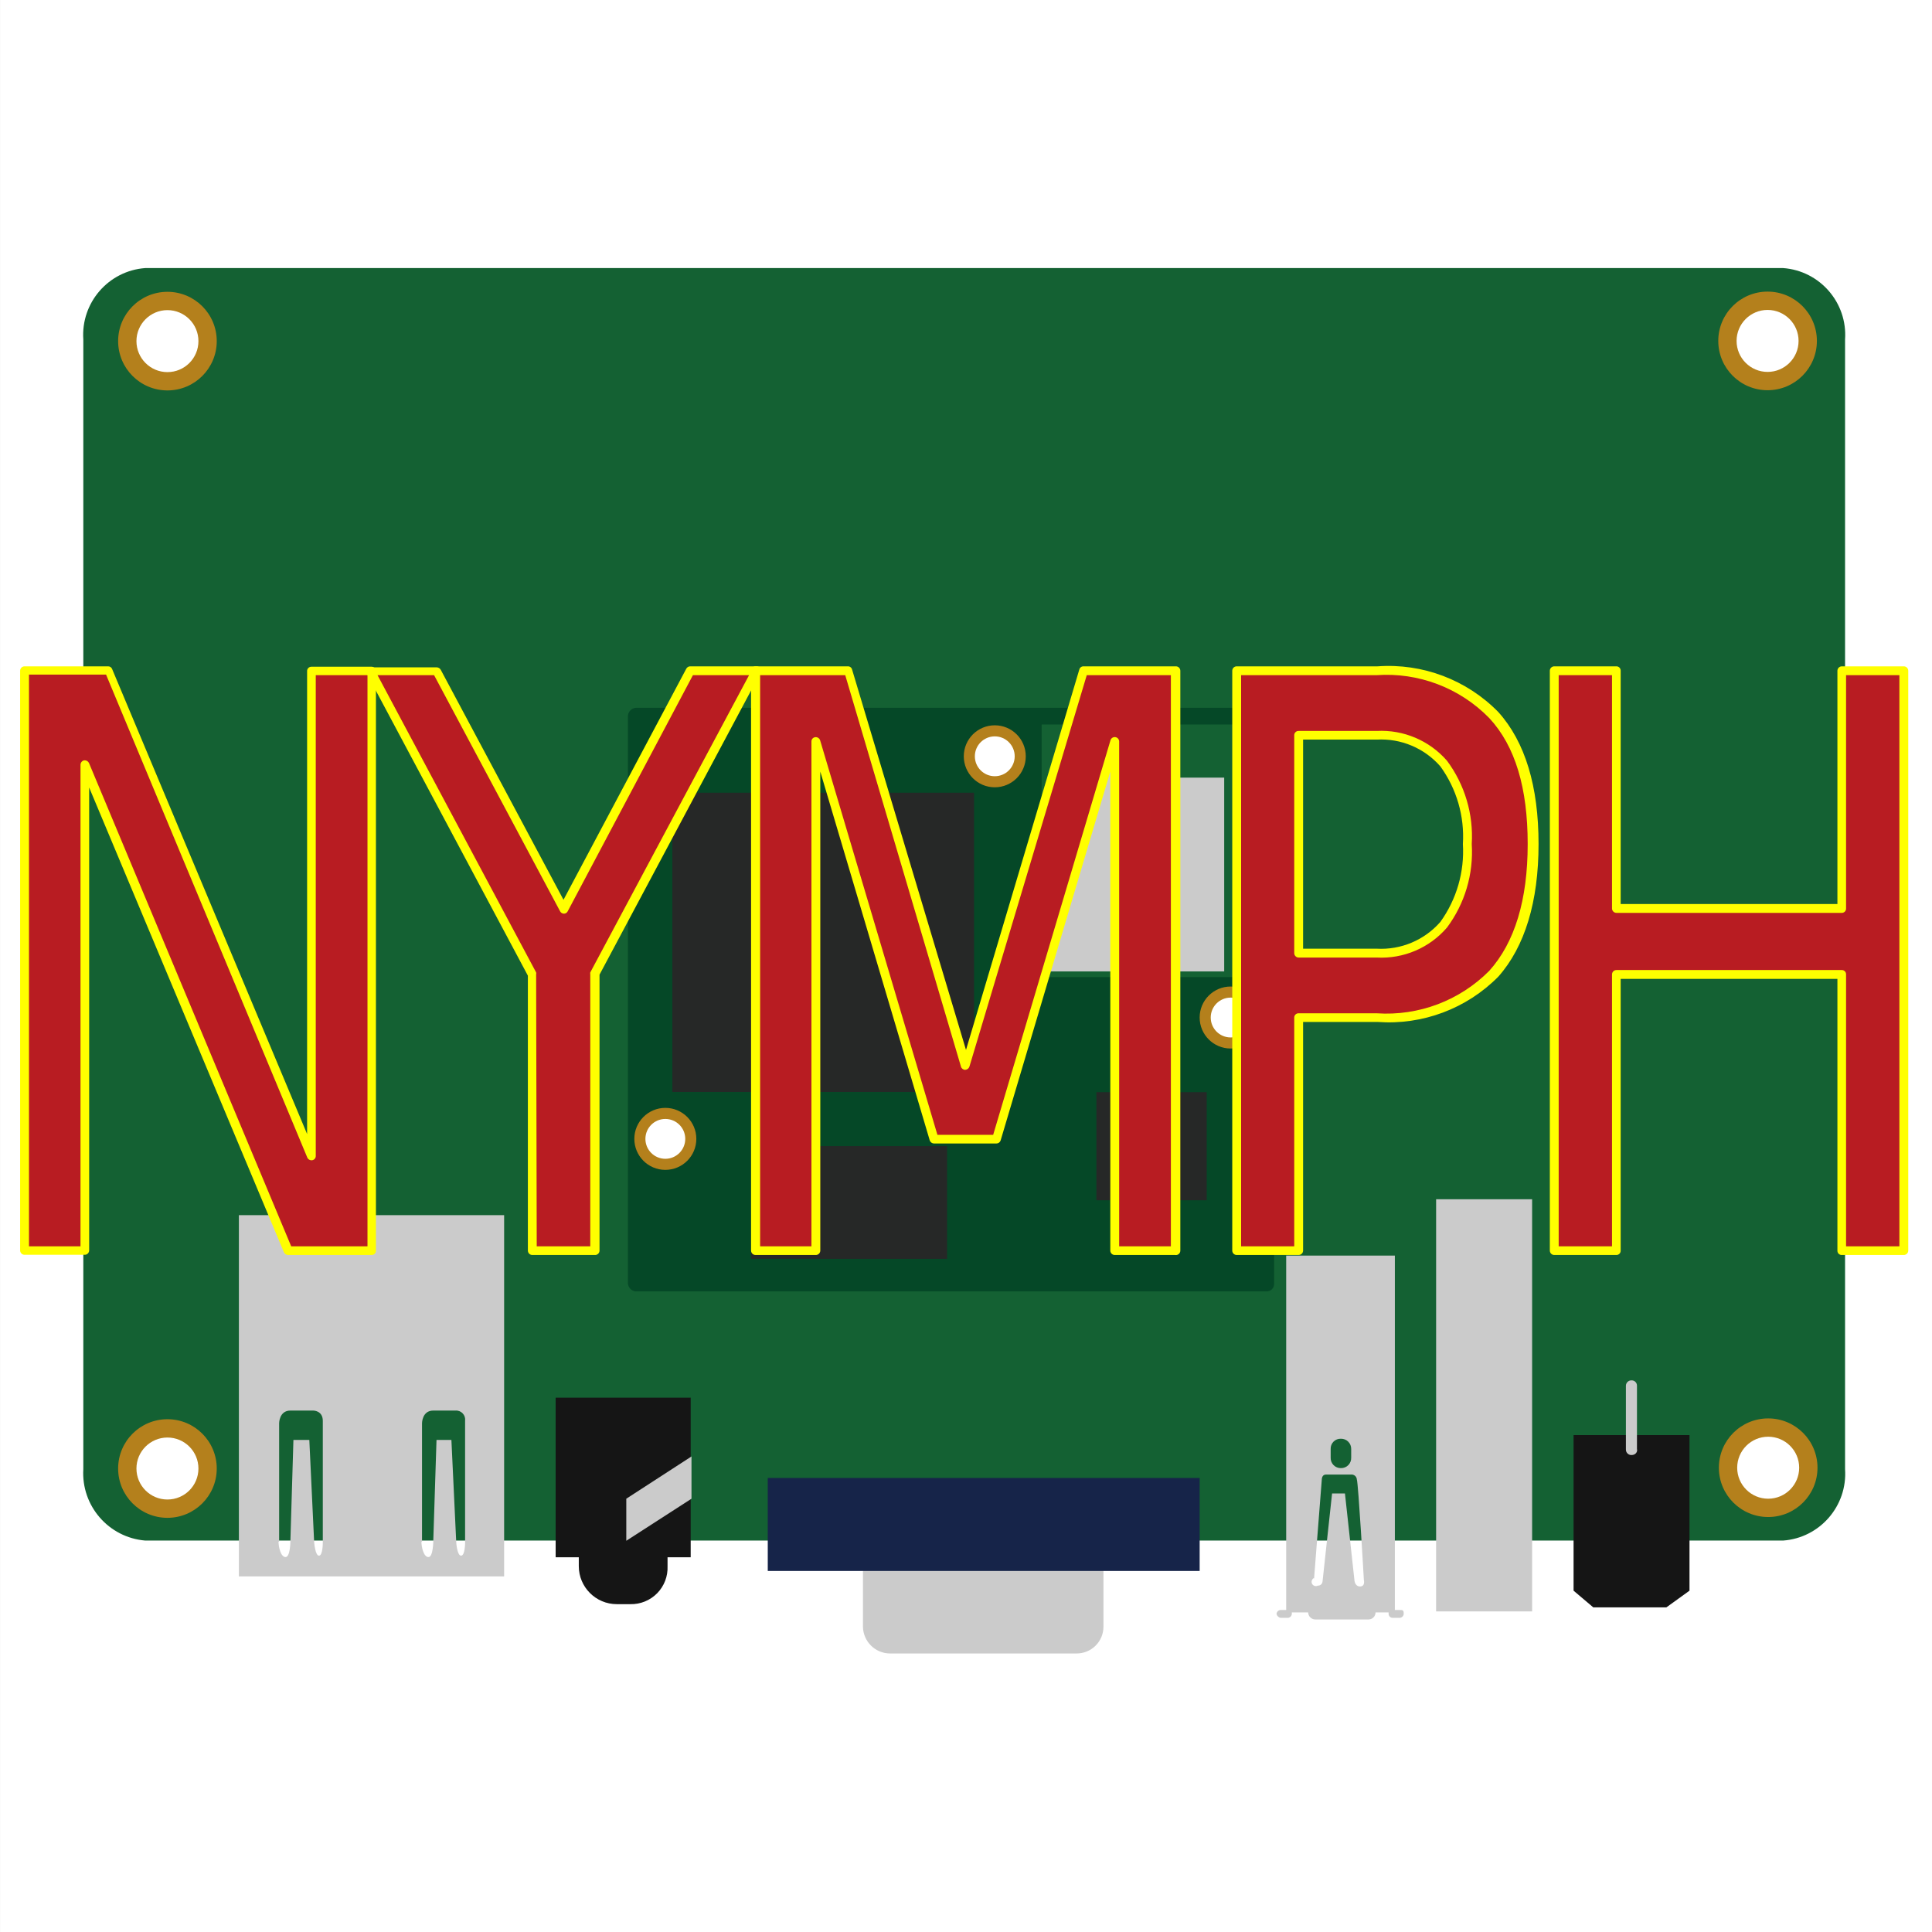
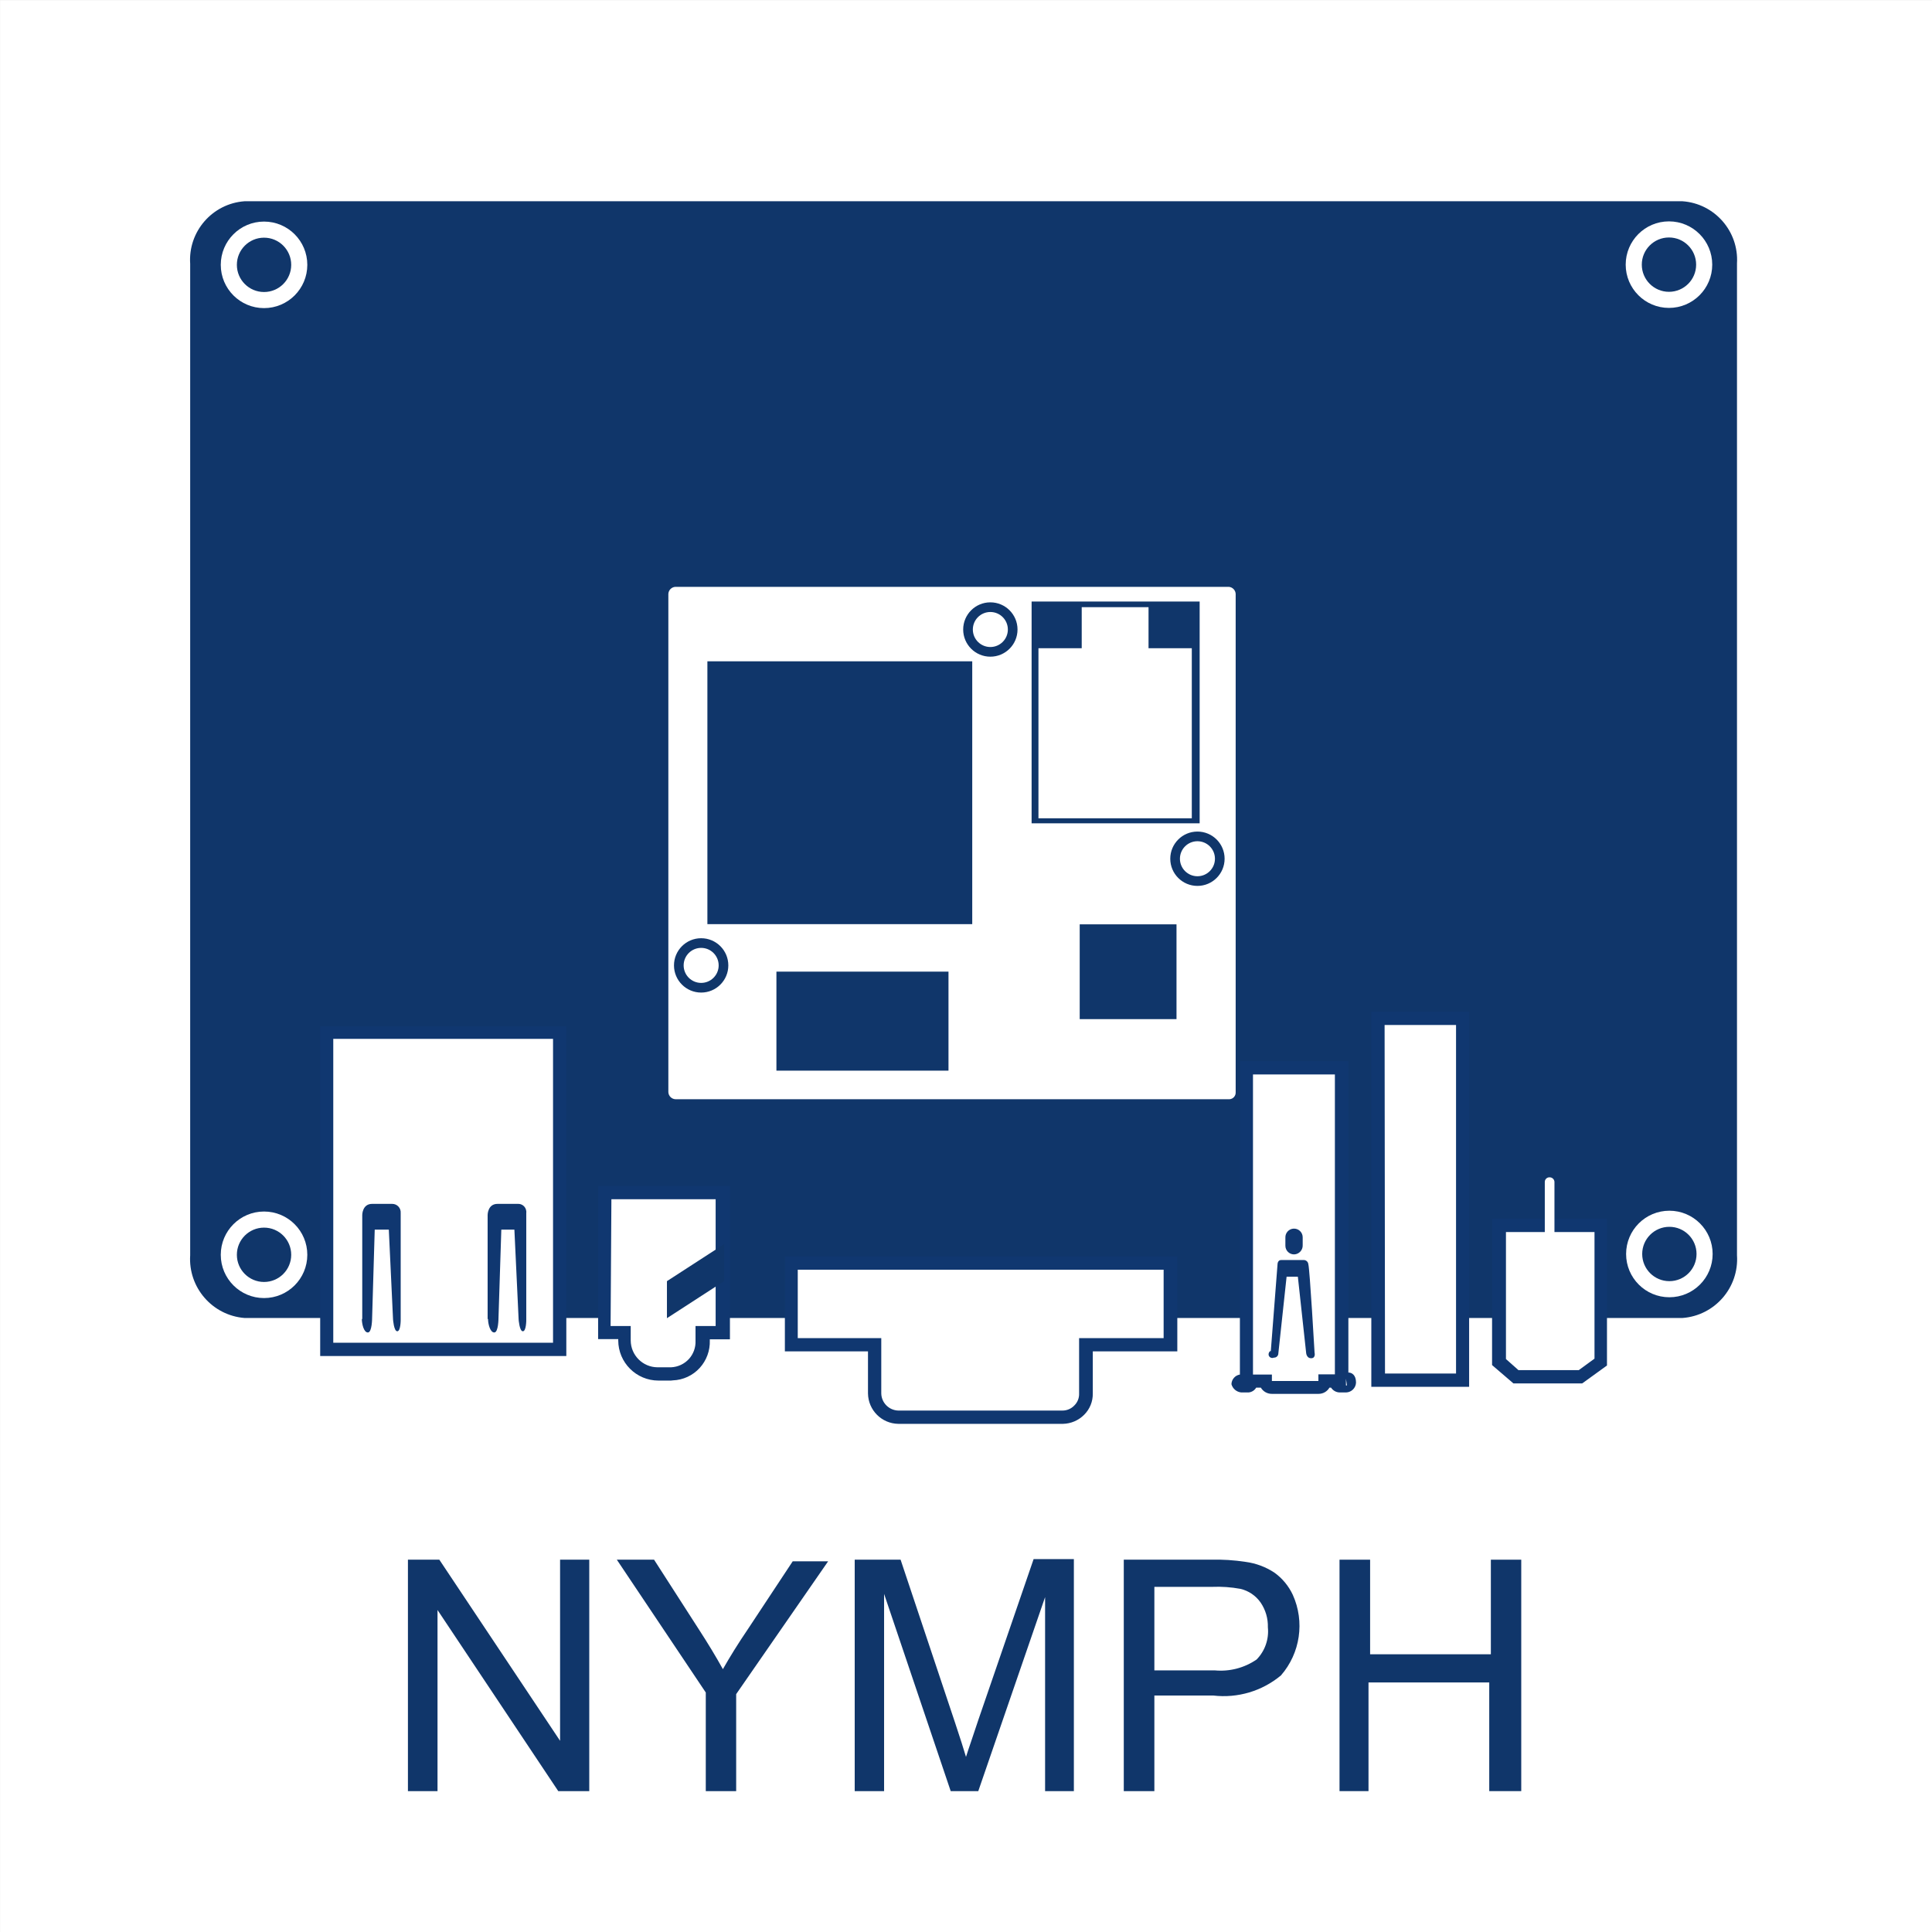
- <svg xmlns="http://www.w3.org/2000/svg" viewBox="0 0 96 96">
-   <g id="backgroup-white">
-     <rect x="0.01" width="96" height="96" style="fill:#fff" />
-   </g>
-   <g id="board_nymph">
-     <g id="layer1">
-       <g id="g5083">
-         <g id="g11">
-           <path id="path13" d="M88.6,13.32H7.22a3.33,3.33,0,0,0-3.08,3.55V73a3.36,3.36,0,0,0,3.08,3.55H88.6A3.33,3.33,0,0,0,91.68,73V16.87A3.33,3.33,0,0,0,88.6,13.32Z" style="fill:#146133" />
-           <g id="g15">
-             <circle id="circle17" cx="8.32" cy="16.95" r="2.45" style="fill:#b4801c" />
-             <circle id="circle19" cx="8.32" cy="16.95" r="1.54" style="fill:#fff" />
-           </g>
-           <g id="g21">
-             <circle id="ellipse23" cx="87.83" cy="16.94" r="2.45" style="fill:#b4801c" />
-             <circle id="ellipse25" cx="87.83" cy="16.94" r="1.54" style="fill:#fff" />
-           </g>
-           <g id="g27">
-             <circle id="circle29" cx="8.32" cy="72.97" r="2.45" style="fill:#b4801c" />
-             <circle id="circle31" cx="8.32" cy="72.97" r="1.54" style="fill:#fff" />
-           </g>
-           <g id="g33">
-             <circle id="ellipse35" cx="87.86" cy="72.93" r="2.45" style="fill:#b4801c" />
-             <circle id="ellipse37" cx="87.86" cy="72.93" r="1.54" style="fill:#fff" />
-           </g>
-         </g>
-         <path id="path39" d="M11.87,60.38V78.33H25.05V60.38Zm2,16.22c0-.24,0-5.88,0-5.88s0-.63.56-.63.55,0,.55,0h.59s.47,0,.47.51v6.07s0,.63-.19.63-.24-.67-.24-.67l-.24-5.08h-.79l-.15,5s0,.82-.24.82S13.84,76.87,13.84,76.6Zm7.1,0c0-.24,0-5.88,0-5.88s0-.63.56-.63.55,0,.55,0h.55a.45.45,0,0,1,.48.51v6.07s0,.63-.2.63-.24-.67-.24-.67l-.24-5.08h-.74l-.16,5s0,.82-.24.82S20.94,76.87,20.94,76.6Z" style="fill:#cbcbcb" />
-         <g id="g41">
-           <path id="path43" d="M31.32,79.71h-.67a1.89,1.89,0,0,1-1.89-1.89V74.58a1.89,1.89,0,0,1,1.89-1.89h.63a1.89,1.89,0,0,1,1.89,1.89v3.24A1.81,1.81,0,0,1,31.32,79.71Z" style="fill:#151515" />
-           <rect id="rect45" x="27.61" y="69.45" width="6.71" height="7.93" style="fill:#151515" />
-           <polygon id="polygon47" points="34.36 72.37 34.36 74.47 31.12 76.56 31.12 74.47 34.36 72.37" style="fill:#cbcbcb" />
-         </g>
-         <g id="g49">
-           <path id="path51" d="M53.49,82.16H44.22a1.35,1.35,0,0,1-1.34-1.34v-3a1.35,1.35,0,0,1,1.34-1.34h9.27a1.35,1.35,0,0,1,1.34,1.34v3A1.33,1.33,0,0,1,53.49,82.16Z" style="fill:#cbcbcb" />
-           <rect id="rect53" x="38.15" y="73.44" width="21.46" height="4.62" style="fill:#162449" />
-         </g>
-         <rect id="rect55" x="71.36" y="59.59" width="4.77" height="20.48" style="fill:#cbcbcb" />
-         <path id="path57" d="M69.55,80h-.24V62.39h-5.4V80h-.28a.21.21,0,0,0-.2.2.26.26,0,0,0,.2.19H64a.21.21,0,0,0,.19-.19v-.08H65a.36.36,0,0,0,.36.35H68a.35.35,0,0,0,.35-.35H69v.08a.2.2,0,0,0,.19.19h.36a.21.21,0,0,0,.2-.19C69.75,80,69.71,80,69.55,80Zm-3.43-8a.49.49,0,0,1,.51-.51.5.5,0,0,1,.51.51v.43a.5.5,0,0,1-.51.52.5.5,0,0,1-.51-.52Zm-.83,6.51.39-5s0-.24.2-.24l1.3,0a.26.26,0,0,1,.24.24c.08.24.35,5,.35,5s.08.32-.19.32-.28-.32-.28-.32l-.47-4.3h-.64l-.47,4.34s0,.24-.24.24A.2.2,0,0,1,65.29,78.41Z" style="fill:#cbcbcb" />
-         <g id="g59">
-           <polygon id="polygon61" points="83.95 71.31 83.95 79.04 82.8 79.87 79.17 79.87 78.19 79.04 78.19 71.31 83.95 71.31" style="fill:#151515" />
-           <path id="path63" d="M81.07,72.3h0a.27.27,0,0,1-.28-.28V68.86a.27.27,0,0,1,.28-.27h0a.26.26,0,0,1,.27.27V72C81.38,72.14,81.27,72.3,81.07,72.3Z" style="fill:#cbcbcb" />
-         </g>
-         <g id="g65">
-           <path id="path67" d="M62.92,64.17H31.6a.43.43,0,0,1-.4-.4V35.57a.43.43,0,0,1,.4-.4H62.92a.42.42,0,0,1,.39.4v28.2A.37.37,0,0,1,62.92,64.17Z" style="fill:#054827" />
-           <g id="g69">
-             <circle id="circle71" cx="49.43" cy="37.58" r="1.54" style="fill:#b4801c" />
-             <circle id="circle73" cx="49.43" cy="37.58" r="0.99" style="fill:#fff" />
-           </g>
-           <g id="g75">
-             <circle id="circle77" cx="61.15" cy="50.56" r="1.54" style="fill:#b4801c" />
-             <circle id="circle79" cx="61.15" cy="50.56" r="0.99" style="fill:#fff" />
-           </g>
-           <g id="g81">
-             <circle id="circle83" cx="33.06" cy="56.59" r="1.54" style="fill:#b4801c" />
-             <circle id="circle85" cx="33.06" cy="56.59" r="0.99" style="fill:#fff" />
-           </g>
-           <g id="g87">
-             <g id="g89">
-               <rect id="rect91" x="51.76" y="36" width="9.51" height="12.55" style="fill:#146133" />
-               <polygon id="polygon93" points="60.83 38.64 58.38 38.64 58.38 36.32 54.6 36.32 54.6 38.64 52.15 38.64 52.15 48.27 60.83 48.27 60.83 38.64" style="fill:#cbcbcb" />
-             </g>
-             <rect id="rect95" x="33.41" y="39.39" width="14.99" height="14.87" style="fill:#262827" />
-             <rect id="rect97" x="37.32" y="56.95" width="9.74" height="5.6" style="fill:#262827" />
-             <rect id="rect99" x="54.48" y="54.27" width="5.48" height="5.37" style="fill:#262827" />
-           </g>
-         </g>
-       </g>
-       <g id="text4148">
-         <path id="path4182" d="M1.22,33.33H5.37l10.1,24.1V33.33h3V62.14H14.31L4.21,38v24.1h-3V33.33Z" style="fill:#b81c22" />
-         <path d="M18.47,62.36H14.31a.23.23,0,0,1-.2-.13L4.43,39.13v23a.22.22,0,0,1-.22.22h-3A.22.22,0,0,1,1,62.14V33.33a.22.22,0,0,1,.22-.22H5.37a.21.21,0,0,1,.2.13l9.69,23.11v-23a.21.21,0,0,1,.21-.22h3a.21.21,0,0,1,.21.22V62.14A.21.21,0,0,1,18.47,62.36Zm-4-.43h3.79V33.55H15.69V57.44a.21.21,0,0,1-.17.21.23.23,0,0,1-.25-.13l-10-24H1.44V61.93H4V38a.23.23,0,0,1,.18-.22.24.24,0,0,1,.24.13Z" style="fill:#ff0" />
-         <path id="path4184" d="M18.39,33.33H21.7L28,45.18l6.27-11.85H37.6l-8,15.09V62.14h-3.1V48.42Z" style="fill:#b81c22" />
-         <path d="M29.55,62.36h-3.1a.22.22,0,0,1-.22-.22V48.48l-8-15a.2.2,0,0,1,0-.21.21.21,0,0,1,.19-.11H21.7a.24.24,0,0,1,.2.12L28,44.71,34.1,33.23a.22.22,0,0,1,.19-.12h3.32a.21.21,0,0,1,.18.11.22.22,0,0,1,0,.21l-8,15V62.14A.22.22,0,0,1,29.55,62.36Zm-2.88-.43h2.66V48.42a.36.36,0,0,1,0-.1l7.89-14.77H34.43L28.21,45.28a.21.21,0,0,1-.19.12h0a.22.22,0,0,1-.19-.12L21.57,33.55H18.76l7.88,14.77a.19.19,0,0,1,0,.1Z" style="fill:#ff0" />
-         <path id="path4186" d="M37.55,33.33h4.59L48,52.94,53.8,33.33h4.59V62.14h-3V36.84L49.51,56.61h-3.1L40.54,36.84v25.3h-3V33.33Z" style="fill:#b81c22" />
-         <path d="M58.39,62.36h-3a.22.22,0,0,1-.22-.22V38.34L49.72,56.67a.22.22,0,0,1-.21.15h-3.1a.23.23,0,0,1-.21-.15L40.76,38.34v23.8a.22.22,0,0,1-.22.22h-3a.22.22,0,0,1-.22-.22V33.33a.22.22,0,0,1,.22-.22h4.59a.21.21,0,0,1,.21.16L48,52.17l5.63-18.9a.21.21,0,0,1,.21-.16h4.59a.22.22,0,0,1,.22.22V62.14A.22.22,0,0,1,58.39,62.36Zm-2.78-.43h2.57V33.55H54L48.17,53a.24.24,0,0,1-.21.16h0a.22.22,0,0,1-.21-.16L42,33.55H37.77V61.93h2.55V36.84a.21.21,0,0,1,.19-.21.23.23,0,0,1,.24.15l5.83,19.61h2.77l5.83-19.61a.22.22,0,0,1,.43.06Z" style="fill:#ff0" />
-         <path id="path4188" d="M64.53,36.53V47.36h3.88A4.08,4.08,0,0,0,71.73,46a6.07,6.07,0,0,0,1.18-4,6,6,0,0,0-1.18-4,4.08,4.08,0,0,0-3.32-1.41Zm-3.08-3.2h7a7.31,7.31,0,0,1,5.78,2.2q2,2.17,2,6.41t-2,6.44a7.34,7.34,0,0,1-5.78,2.18H64.53V62.14H61.45V33.33Z" style="fill:#b81c22" />
-         <path d="M64.53,62.36H61.45a.22.22,0,0,1-.22-.22V33.33a.22.22,0,0,1,.22-.22h7a7.63,7.63,0,0,1,6,2.27c1.34,1.49,2,3.7,2,6.56s-.68,5.1-2,6.59a7.65,7.65,0,0,1-6,2.25H64.75V62.14A.22.22,0,0,1,64.53,62.36Zm-2.86-.43h2.64V50.56a.21.21,0,0,1,.22-.21h3.88A7.19,7.19,0,0,0,74,48.24c1.27-1.41,1.91-3.53,1.91-6.3S75.3,37.08,74,35.68a7.13,7.13,0,0,0-5.62-2.13H61.67Zm6.74-14.35H64.53a.22.22,0,0,1-.22-.22V36.53a.21.21,0,0,1,.22-.21h3.88A4.33,4.33,0,0,1,71.9,37.8a6.29,6.29,0,0,1,1.23,4.14,6.28,6.28,0,0,1-1.23,4.15A4.3,4.3,0,0,1,68.41,47.58Zm-3.66-.44h3.66a3.91,3.91,0,0,0,3.16-1.33,6,6,0,0,0,1.12-3.87,5.94,5.94,0,0,0-1.12-3.86,3.91,3.91,0,0,0-3.16-1.33H64.75Z" style="fill:#ff0" />
-         <path id="path4190" d="M77.23,33.33h3.08V45.14H91.52V33.33H94.6V62.14H91.52V48.42H80.31V62.14H77.23V33.33Z" style="fill:#b81c22" />
-         <path d="M94.6,62.36H91.52a.21.21,0,0,1-.22-.22V48.64H80.53v13.5a.21.21,0,0,1-.21.22H77.23a.22.22,0,0,1-.22-.22V33.33a.22.22,0,0,1,.22-.22h3.09a.21.21,0,0,1,.21.22V44.92H91.3V33.33a.22.22,0,0,1,.22-.22H94.6a.22.22,0,0,1,.22.22V62.14A.22.22,0,0,1,94.6,62.36Zm-2.87-.43h2.65V33.55H91.73V45.14a.21.21,0,0,1-.21.22H80.32a.22.22,0,0,1-.22-.22V33.55H77.45V61.93H80.1V48.42a.22.22,0,0,1,.22-.22h11.2a.21.21,0,0,1,.21.22Z" style="fill:#ff0" />
-       </g>
+ <svg xmlns="http://www.w3.org/2000/svg" id="圖層_1" data-name="圖層 1" viewBox="0 0 96 96">
+   <rect x="0.01" y="0.02" width="96" height="96" style="fill:#fff" />
+   <g id="text4188">
+     <g style="isolation:isolate">
+       <path d="M20.27,89V77.5h1.56l6,9v-9h1.45V89H27.74l-6-9v9Z" style="fill:#10366a" />
+       <path d="M35.07,89V84.1l-4.42-6.6H32.5L34.75,81c.42.65.81,1.29,1.17,1.94.34-.6.76-1.28,1.25-2l2.22-3.36h1.76l-4.57,6.6V89Z" style="fill:#10366a" />
+       <path d="M42.47,89V77.5h2.28l2.71,8.11c.25.75.43,1.32.54,1.69.13-.42.34-1,.61-1.83l2.75-8h2V89H51.93V79.36L48.61,89H47.24L43.93,79.2V89Z" style="fill:#10366a" />
+       <path d="M55.84,89V77.5h4.32a9.67,9.67,0,0,1,1.74.11,3.42,3.42,0,0,1,1.42.53,2.83,2.83,0,0,1,.92,1.11,3.75,3.75,0,0,1-.59,4,4.44,4.44,0,0,1-3.36,1H57.36V89Zm1.52-6h3a3.15,3.15,0,0,0,2.08-.54A2,2,0,0,0,63,80.86a2.08,2.08,0,0,0-.36-1.23,1.7,1.7,0,0,0-1-.68,6.33,6.33,0,0,0-1.41-.1H57.36Z" style="fill:#10366a" />
+       <path d="M66.56,89V77.5h1.52v4.7h6V77.5h1.51V89H74v-5.4h-6V89Z" style="fill:#10366a" />
    </g>
  </g>
+   <path id="path13" d="M83.6,10H12.15a2.92,2.92,0,0,0-2.7,3.11V62.37a2.94,2.94,0,0,0,2.7,3.12H83.6a2.93,2.93,0,0,0,2.71-3.12V13.09A2.92,2.92,0,0,0,83.6,10Z" style="fill:#10366a" />
+   <circle id="circle17" cx="13.12" cy="13.16" r="2.15" style="fill:#fff" />
+   <circle id="circle19" cx="13.12" cy="13.16" r="1.35" style="fill:#10366a" />
+   <circle id="ellipse23" cx="82.93" cy="13.15" r="2.15" style="fill:#fff" />
+   <circle id="ellipse25" cx="82.93" cy="13.15" r="1.35" style="fill:#10366a" />
+   <circle id="circle29" cx="13.12" cy="62.35" r="2.15" style="fill:#fff" />
+   <circle id="circle31" cx="13.12" cy="62.35" r="1.35" style="fill:#10366a" />
+   <circle id="ellipse35" cx="82.95" cy="62.31" r="2.15" style="fill:#fff" />
+   <circle id="ellipse37" cx="82.95" cy="62.31" r="1.35" style="fill:#10366a" />
+   <rect x="16.24" y="51.29" width="11.57" height="15.76" style="fill:#fff" />
+   <path d="M28.14,67.38H15.91V51H28.14Zm-11.58-.66H27.48V51.62H16.56Z" style="fill:#103770" />
+   <path d="M18,65.54V60.37s0-.55.49-.55h1a.42.42,0,0,1,.42.45V65.6s0,.55-.17.55-.21-.59-.21-.59l-.21-4.46h-.7l-.13,4.39s0,.72-.21.72-.3-.44-.3-.67Z" style="fill:#103770" />
+   <path d="M24.23,65.54V60.37s0-.55.49-.55h1a.4.4,0,0,1,.43.36.28.28,0,0,1,0,.09V65.6s0,.55-.17.55-.21-.59-.21-.59l-.21-4.46h-.65l-.14,4.39s0,.72-.21.72-.31-.44-.31-.67Z" style="fill:#103770" />
+   <path d="M36,59.26H30.06v7h1v.39a1.67,1.67,0,0,0,1.66,1.66h.7a1.58,1.58,0,0,0,1.52-1.65v-.39h1Z" style="fill:#fff" />
+   <path d="M33.34,68.6h-.62a2,2,0,0,1-2-2v-.06h-1V58.93h6.55v7.62h-1v.06a1.93,1.93,0,0,1-.5,1.36,1.9,1.9,0,0,1-1.34.62Zm-3-2.71h1v.72a1.34,1.34,0,0,0,1.33,1.33h.68a1.28,1.28,0,0,0,.88-.41,1.27,1.27,0,0,0,.33-.91v-.73h1v-6.3H30.38Z" style="fill:#103770" />
+   <polygon id="polygon47" points="35.98 61.82 35.98 63.66 33.14 65.5 33.14 63.66 35.98 61.82" style="fill:#10366a" />
+   <path d="M58.15,62.76H39.31v4.06h4.15v2.42a1.2,1.2,0,0,0,1.18,1.18H52.8A1.16,1.16,0,0,0,54,69.24V66.82h4.2Z" style="fill:#fff" />
+   <path d="M44.64,70.75a1.53,1.53,0,0,1-1.51-1.51V67.15H39V62.43h19.5v4.72h-4.2v2.09a1.45,1.45,0,0,1-.43,1.06,1.53,1.53,0,0,1-1.05.45Zm-5-4.26h4.15v2.75a.87.87,0,0,0,.85.85h8.14a.81.81,0,0,0,.6-.25.79.79,0,0,0,.24-.6V66.49h4.2v-3.4H39.64Z" style="fill:#103770" />
+   <rect id="rect55" x="68.47" y="50.6" width="4.19" height="17.98" style="fill:#fff" />
+   <path d="M73,68.91H68.14V50.27H73Zm-4.18-.66h3.53V50.93H68.8Z" style="fill:#103770" />
+   <path d="M66.88,68.52h-.21V53.06H61.93V68.52h-.25a.19.19,0,0,0-.18.18.23.23,0,0,0,.18.16H62a.19.19,0,0,0,.16-.16v-.07h.71a.32.32,0,0,0,.32.3h2.32a.29.29,0,0,0,.3-.3h.58v.07a.16.16,0,0,0,.16.16h.32a.17.17,0,0,0,.17-.16C67.05,68.52,67,68.52,66.88,68.52Z" style="fill:#fff" />
+   <path d="M65.52,69.26H63.2a.63.63,0,0,1-.55-.31h-.23a.49.49,0,0,1-.38.24h-.36a.56.56,0,0,1-.49-.41l0,0v0a.5.5,0,0,1,.42-.48V52.73H67V68.2c.16,0,.38.11.38.5a.51.51,0,0,1-.49.49h-.33a.52.52,0,0,1-.42-.24h-.08A.62.62,0,0,1,65.52,69.26Zm1.36-.42h.05l-.05-.33Zm-4.62-.54h.94v.32l2.31,0v-.33l.82,0V53.39H62.26Z" style="fill:#103770" />
+   <path d="M63.87,61.5a.43.43,0,0,1,.41-.45h0a.43.43,0,0,1,.45.43v.39a.44.44,0,0,1-.42.46h0a.43.43,0,0,1-.44-.43v-.4Z" style="fill:#103770" />
+   <path d="M63.14,67.21l.34-4.39s0-.21.18-.21H64.8a.23.23,0,0,1,.21.21c.07.21.31,4.39.31,4.39s.07.28-.17.28-.25-.28-.25-.28l-.41-3.77h-.56l-.41,3.81a.21.21,0,0,1-.22.21.19.19,0,0,1-.25-.09.2.2,0,0,1,.09-.25Z" style="fill:#103770" />
+   <polygon id="polygon61" points="79.52 60.89 79.52 67.68 78.51 68.41 75.33 68.41 74.46 67.68 74.46 60.89 79.52 60.89" style="fill:#fff" />
+   <path d="M78.62,68.74H75.2l-1.06-.91V60.56h5.71v7.29Zm-3.17-.66h3l.78-.57V61.22h-4.4v6.31Z" style="fill:#103770" />
+   <path id="path63" d="M77,61.76h0a.23.23,0,0,1-.24-.23V58.74A.23.23,0,0,1,77,58.5h0a.24.24,0,0,1,.24.22V61.5A.22.22,0,0,1,77,61.76Z" style="fill:#fff" />
+   <path id="path67" d="M61.06,54.62H33.56a.37.37,0,0,1-.35-.35V29.51a.37.37,0,0,1,.35-.35h27.5a.37.37,0,0,1,.34.35V54.27a.33.33,0,0,1-.3.35Z" style="fill:#fff" />
+   <circle id="circle71" cx="49.21" cy="31.28" r="1.35" style="fill:#10366a" />
+   <circle id="circle73" cx="49.21" cy="31.28" r="0.87" style="fill:#fff" />
+   <circle id="circle77" cx="59.5" cy="42.67" r="1.35" style="fill:#10366a" />
+   <circle id="circle79" cx="59.5" cy="42.67" r="0.87" style="fill:#fff" />
+   <circle id="circle83" cx="34.84" cy="47.97" r="1.35" style="fill:#10366a" />
+   <circle id="circle85" cx="34.84" cy="47.97" r="0.87" style="fill:#fff" />
+   <rect id="rect91" x="51.26" y="29.89" width="8.35" height="11.02" style="fill:#10366a" />
+   <polygon id="polygon93" points="59.22 32.21 57.07 32.21 57.07 30.17 53.75 30.17 53.75 32.21 51.6 32.21 51.6 40.66 59.22 40.66 59.22 32.21" style="fill:#fff" />
+   <rect id="rect95" x="35.15" y="32.86" width="13.16" height="13.06" style="fill:#10366a" />
+   <rect id="rect97" x="38.58" y="48.28" width="8.55" height="4.92" style="fill:#10366a" />
+   <rect id="rect99" x="53.65" y="45.93" width="4.81" height="4.71" style="fill:#10366a" />
</svg>
